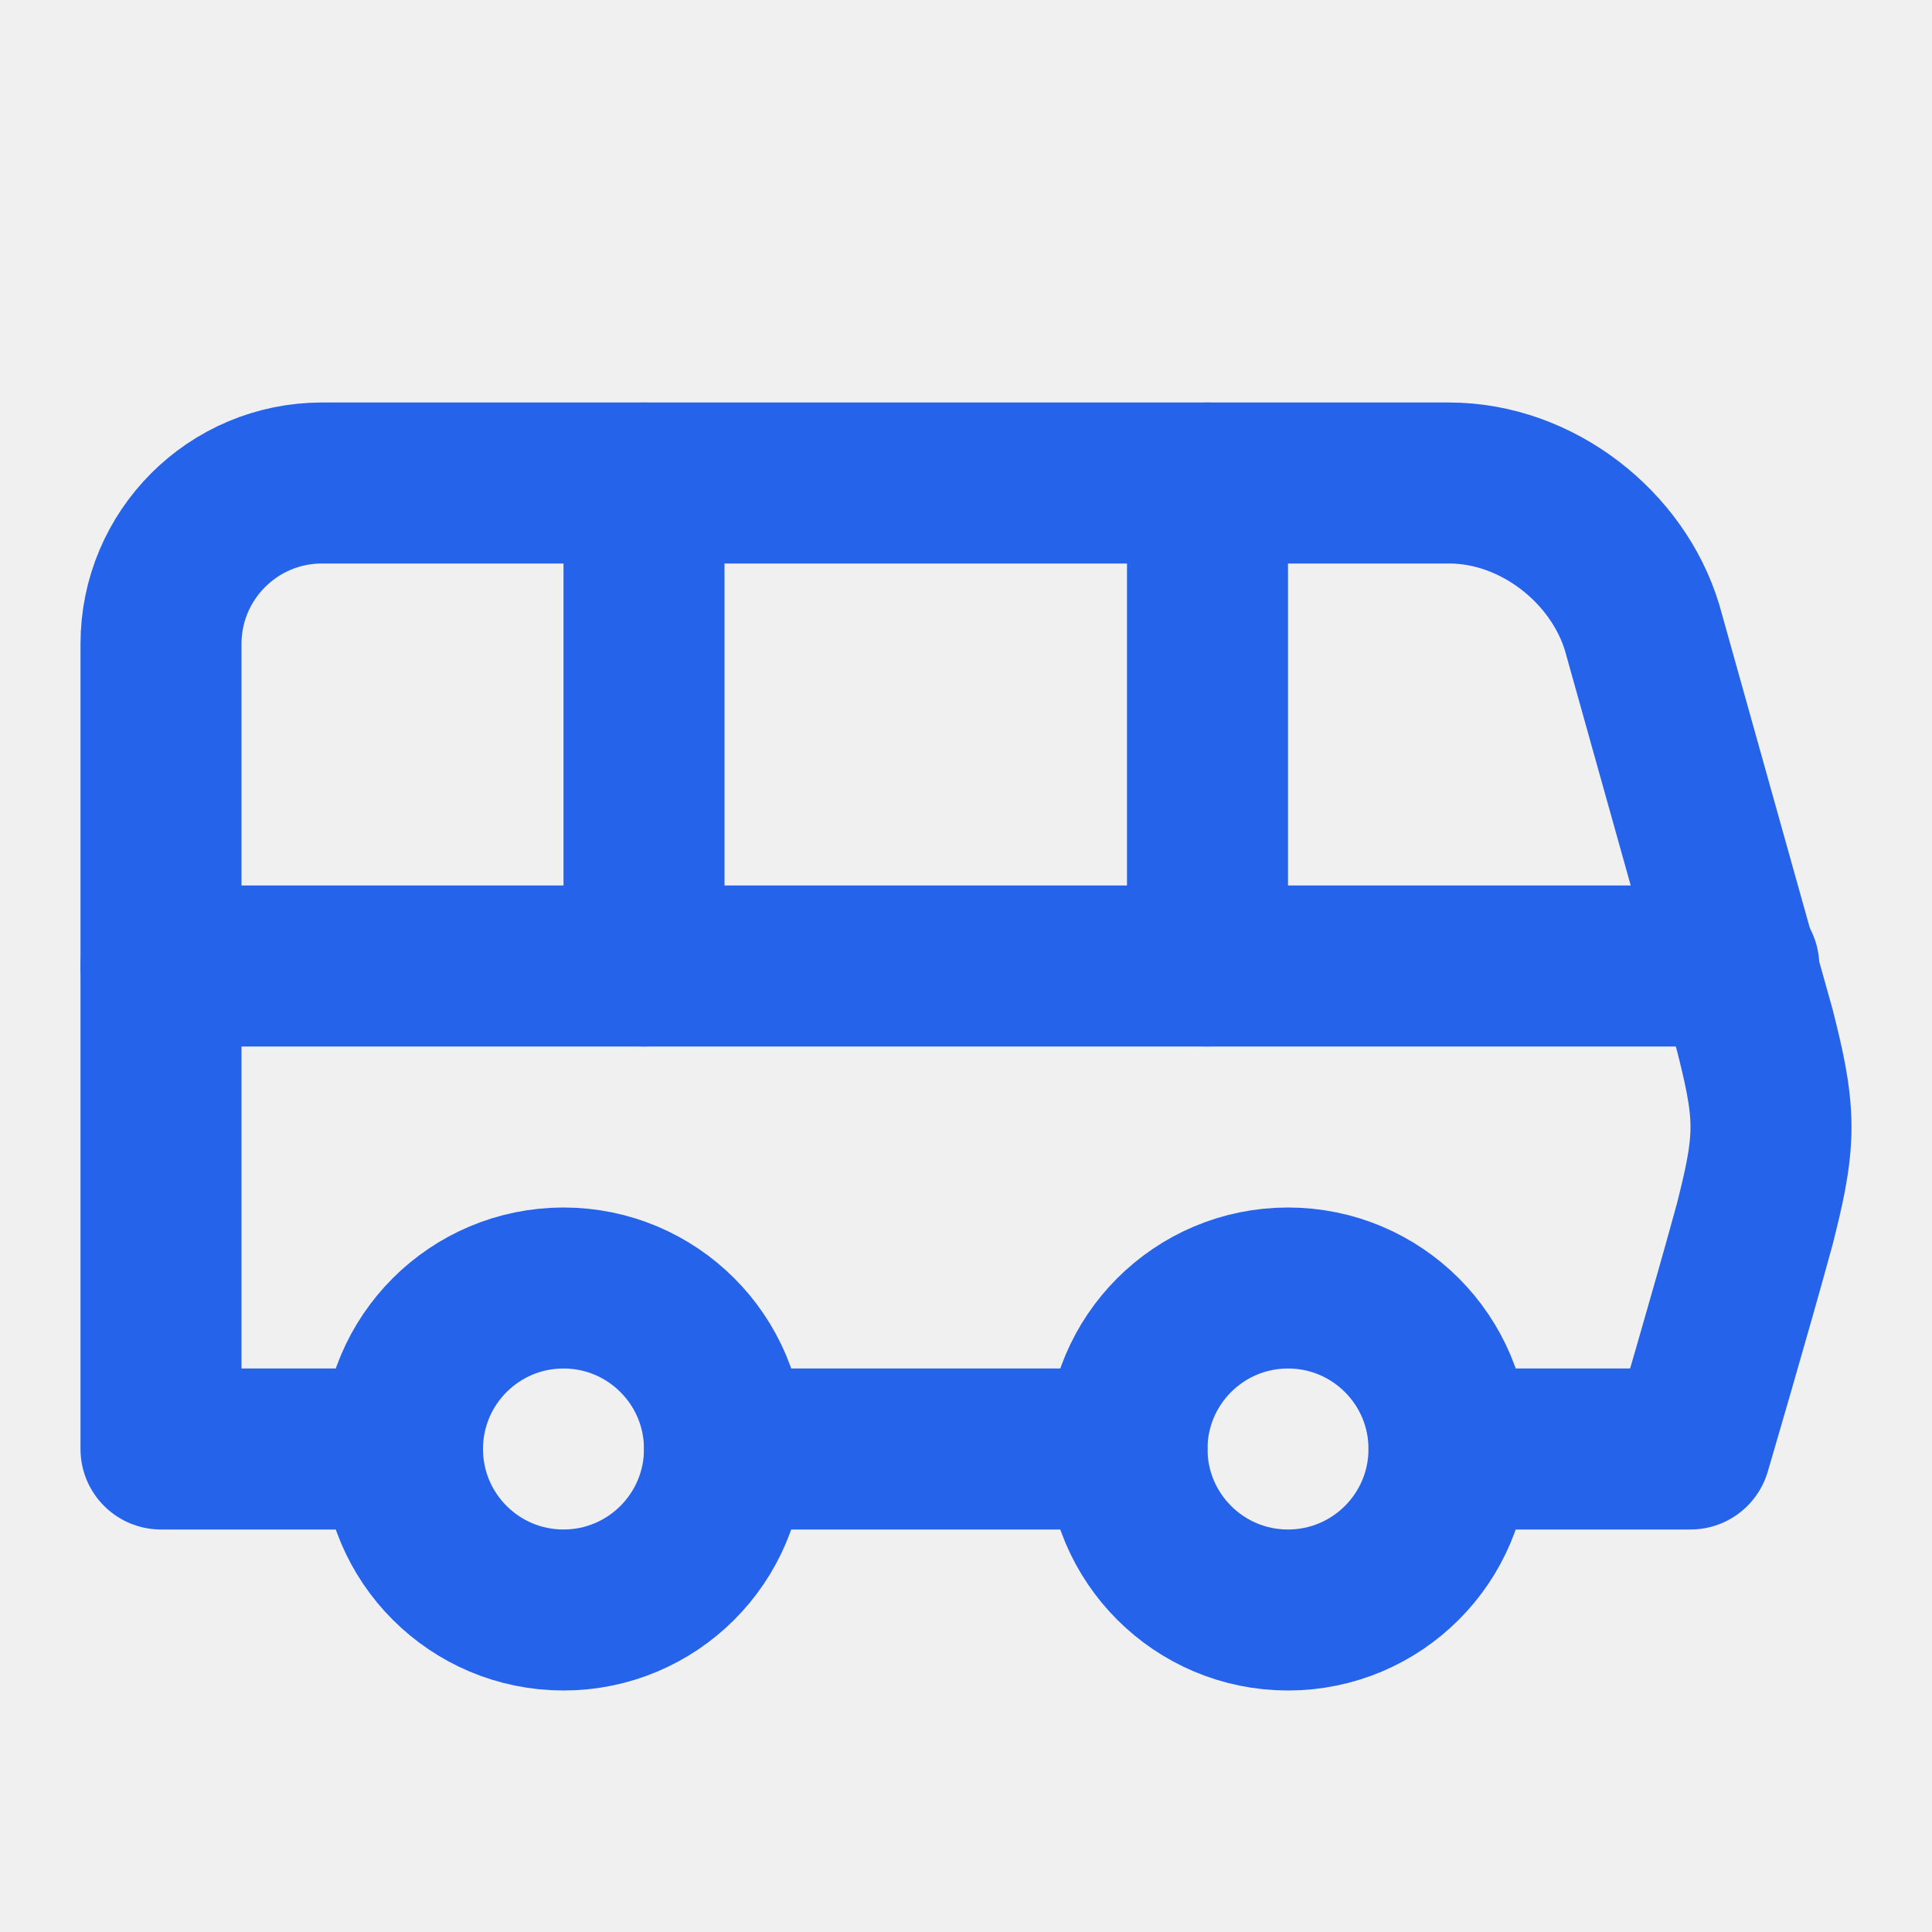
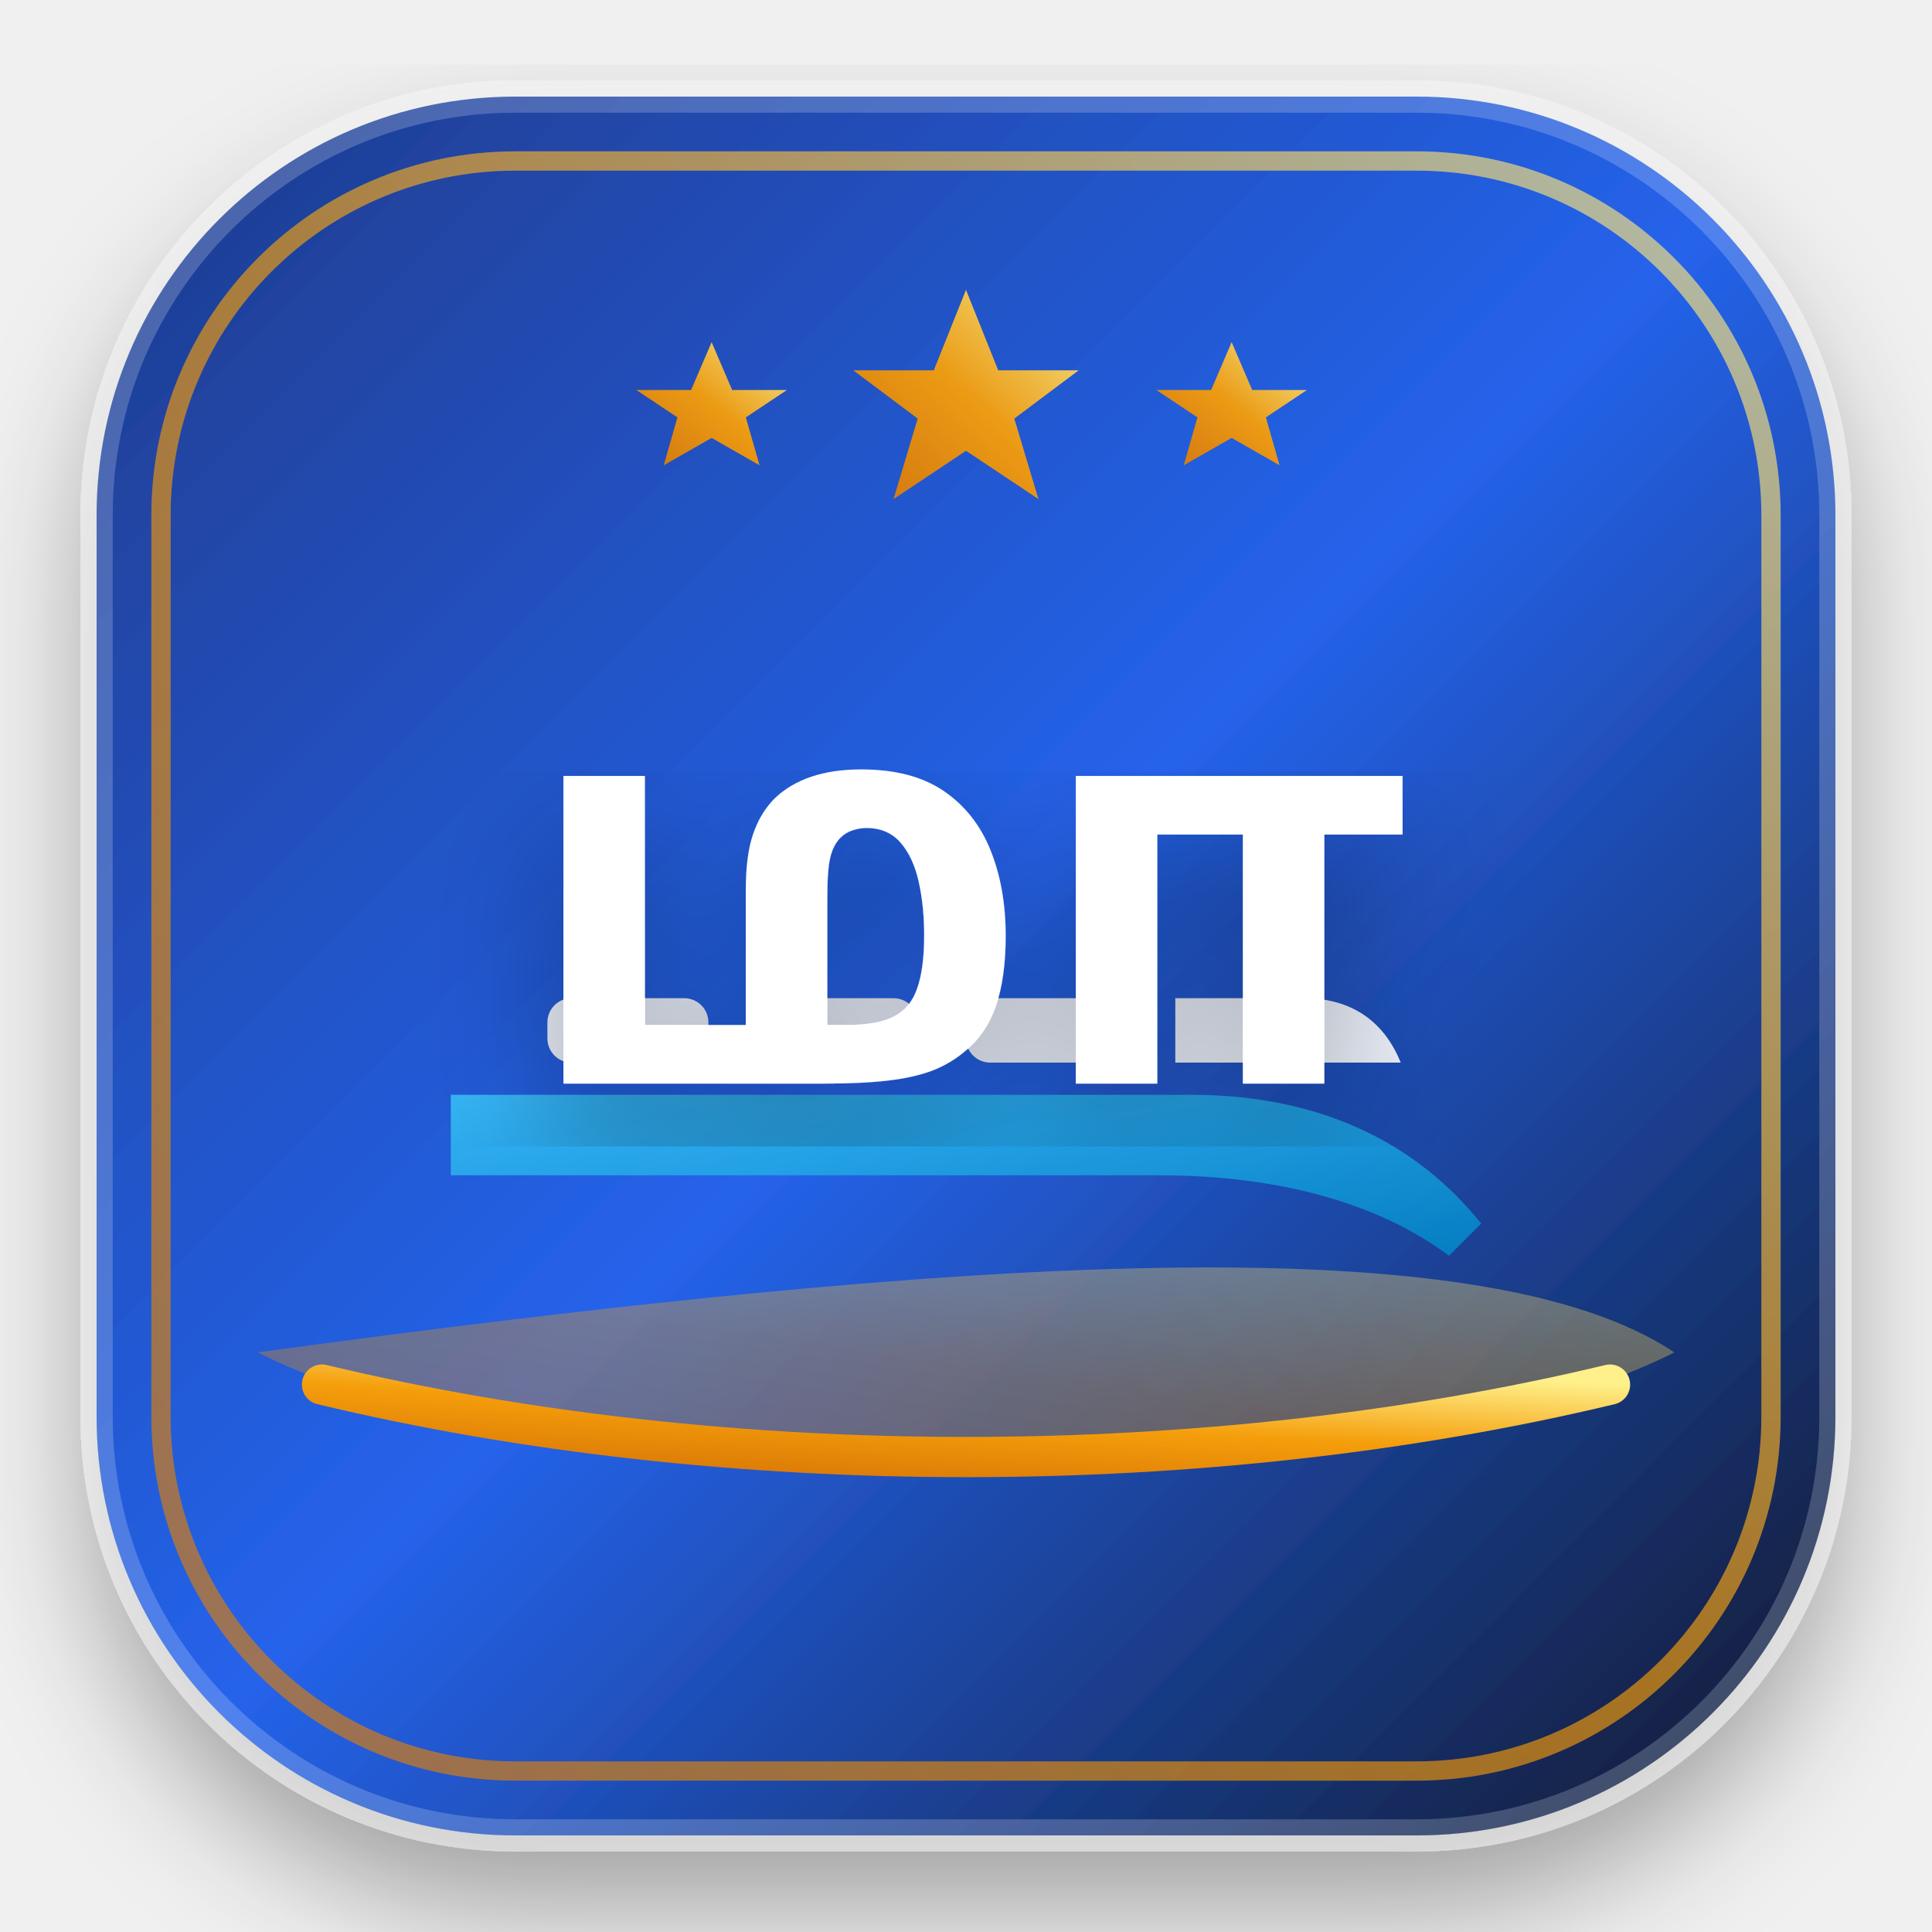
- <svg xmlns="http://www.w3.org/2000/svg" viewBox="0 0 24 24" fill="none" stroke="#2563eb" stroke-width="2" stroke-linecap="round" stroke-linejoin="round">
-   <path d="M8 6v6" />
-   <path d="M15 6v6" />
-   <path d="M2 12h19.6" />
-   <path d="M18 18h3s.5-1.7.8-2.8c.1-.4.2-.8.2-1.2 0-.4-.1-.8-.2-1.2l-1.4-5C20.1 6.8 19.1 6 18 6H4a2 2 0 0 0-2 2v10h3" />
-   <circle cx="7" cy="18" r="2" />
-   <path d="M9 18h5" />
-   <circle cx="16" cy="18" r="2" />
+ <svg xmlns="http://www.w3.org/2000/svg" viewBox="0 0 120 120" width="100%" height="100%">
+   <defs>
+     <linearGradient id="shieldGrad" x1="0%" y1="0%" x2="100%" y2="100%">
+       <stop offset="0%" stop-color="#1e3a8a" />
+       <stop offset="50%" stop-color="#2563eb" />
+       <stop offset="100%" stop-color="#0f172a" />
+     </linearGradient>
+     <linearGradient id="goldGrad" x1="0%" y1="100%" x2="100%" y2="0%">
+       <stop offset="0%" stop-color="#d97706" />
+       <stop offset="50%" stop-color="#f59e0b" />
+       <stop offset="100%" stop-color="#fef08a" />
+     </linearGradient>
+     <linearGradient id="cyanGlow" x1="0%" y1="0%" x2="100%" y2="100%">
+       <stop offset="0%" stop-color="#38bdf8" />
+       <stop offset="100%" stop-color="#0284c7" />
+     </linearGradient>
+     <filter id="shadow" x="-20%" y="-20%" width="140%" height="140%">
+       <feDropShadow dx="0" dy="4" stdDeviation="4" flood-color="#000000" flood-opacity="0.35" />
+     </filter>
+   </defs>
+   <rect x="6" y="6" width="108" height="108" rx="26" fill="url(#shieldGrad)" stroke="rgba(255,255,255,0.2)" stroke-width="2" filter="url(#shadow)" />
+   <rect x="10" y="10" width="100" height="100" rx="22" fill="none" stroke="url(#goldGrad)" stroke-width="1.2" opacity="0.65" />
+   <path d="M 16,84 C 36,94 84,94 104,84 C 92,76 60,78 16,84 Z" fill="url(#goldGrad)" opacity="0.35" />
+   <path d="M 20,86 C 45,92 75,92 100,86" stroke="url(#goldGrad)" stroke-width="2.5" stroke-linecap="round" fill="none" />
+   <path d="M 28,68 L 74,68 C 82,68 88,71 92,76 L 90,78 C 86,75 80,73 72,73 L 28,73 Z" fill="url(#cyanGlow)" opacity="0.9" />
+   <rect x="34" y="62" width="10" height="4" rx="1.5" fill="#ffffff" opacity="0.9" />
+   <rect x="47" y="62" width="10" height="4" rx="1.5" fill="#ffffff" opacity="0.9" />
+   <rect x="60" y="62" width="10" height="4" rx="1.5" fill="#ffffff" opacity="0.9" />
+   <path d="M 73,62 L 81,62 C 84,62 86,63.5 87,66 L 73,66 Z" fill="#ffffff" opacity="0.9" />
+   <g fill="url(#goldGrad)" opacity="0.95">
+     <path d="M 60,18 L 62,23 L 67,23 L 63,26 L 64.5,31 L 60,28 L 55.5,31 L 57,26 L 53,23 L 58,23 Z" />
+     <path d="M 44,22 L 45.5,25.5 L 49.5,25.5 L 46.5,27.5 L 47.5,31 L 44,29 L 40.5,31 L 41.5,27.5 L 38.5,25.5 L 42.5,25.5 Z" transform="scale(0.85) translate(8, 3)" />
+     <path d="M 76,22 L 77.5,25.5 L 81.5,25.5 L 78.5,27.5 L 79.5,31 L 76,29 L 72.5,31 L 73.5,27.5 L 70.5,25.5 L 74.5,25.5 Z" transform="scale(0.85) translate(14, 3)" />
+   </g>
+   <text x="60" y="55" font-family="'Noto Sans Tamil', 'Mukta Malar', sans-serif" font-weight="900" font-size="34" fill="#ffffff" text-anchor="middle" dominant-baseline="middle" filter="url(#shadow)">
+     மா
+   </text>
</svg>
